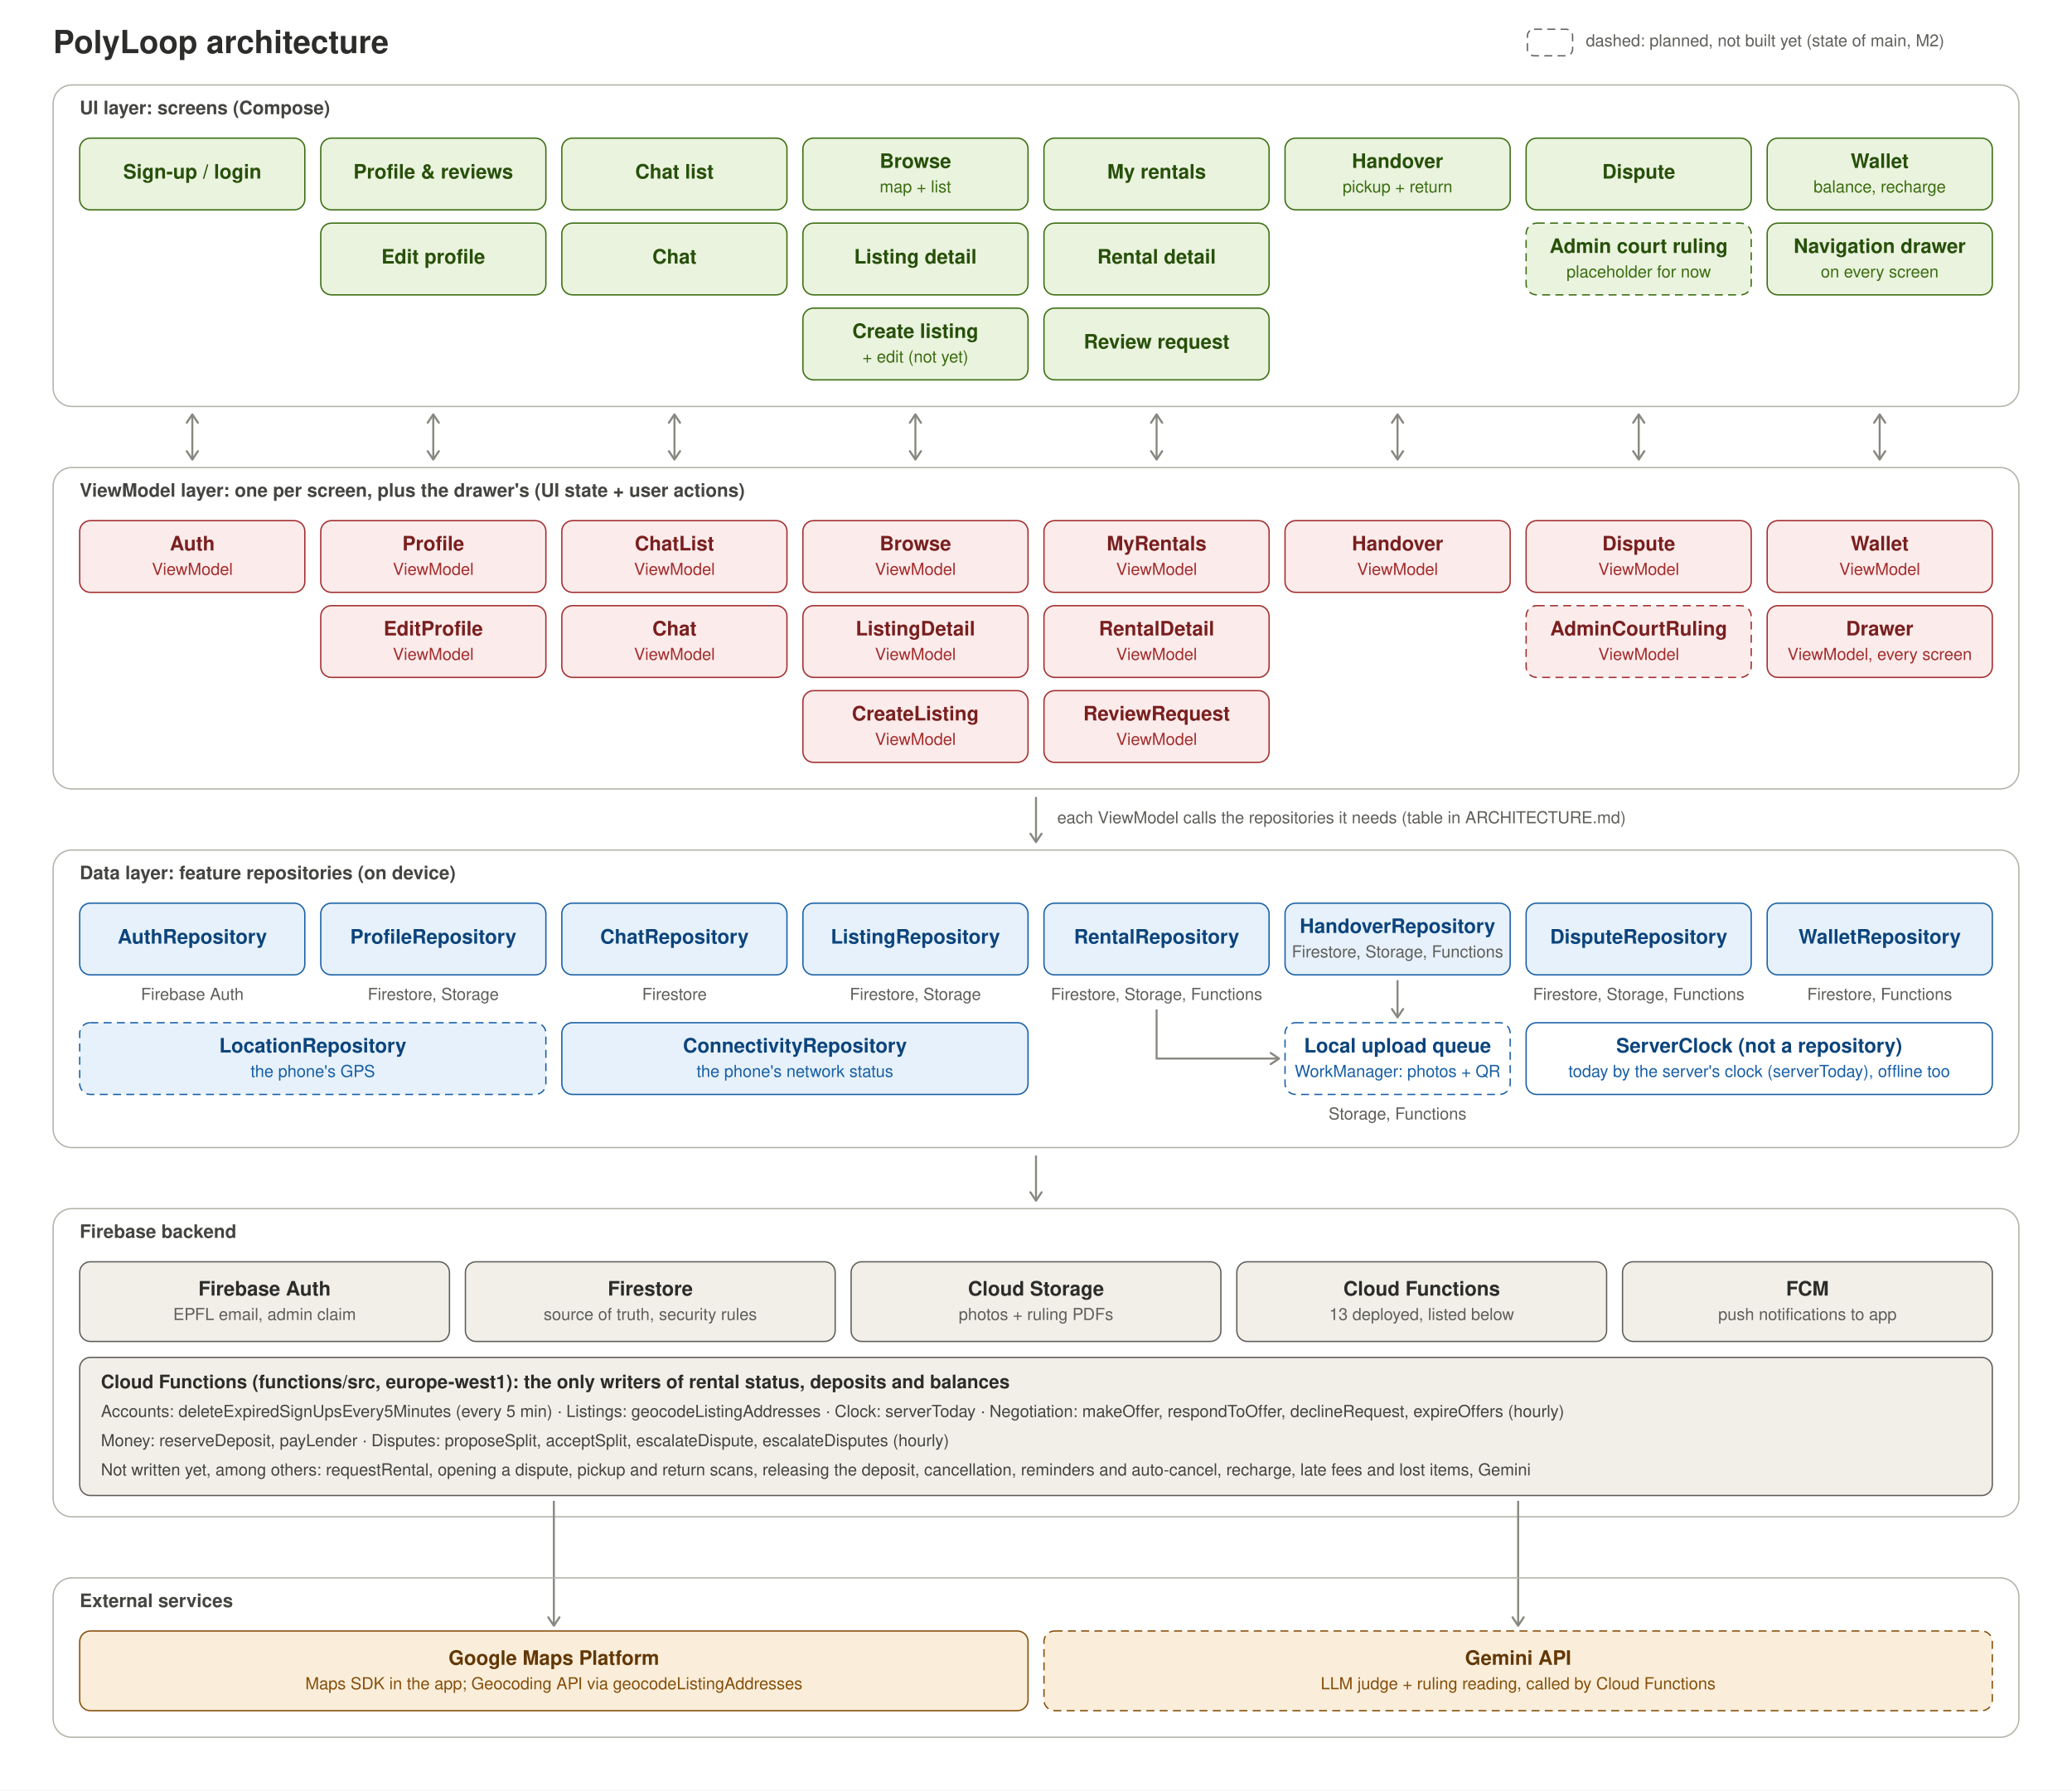
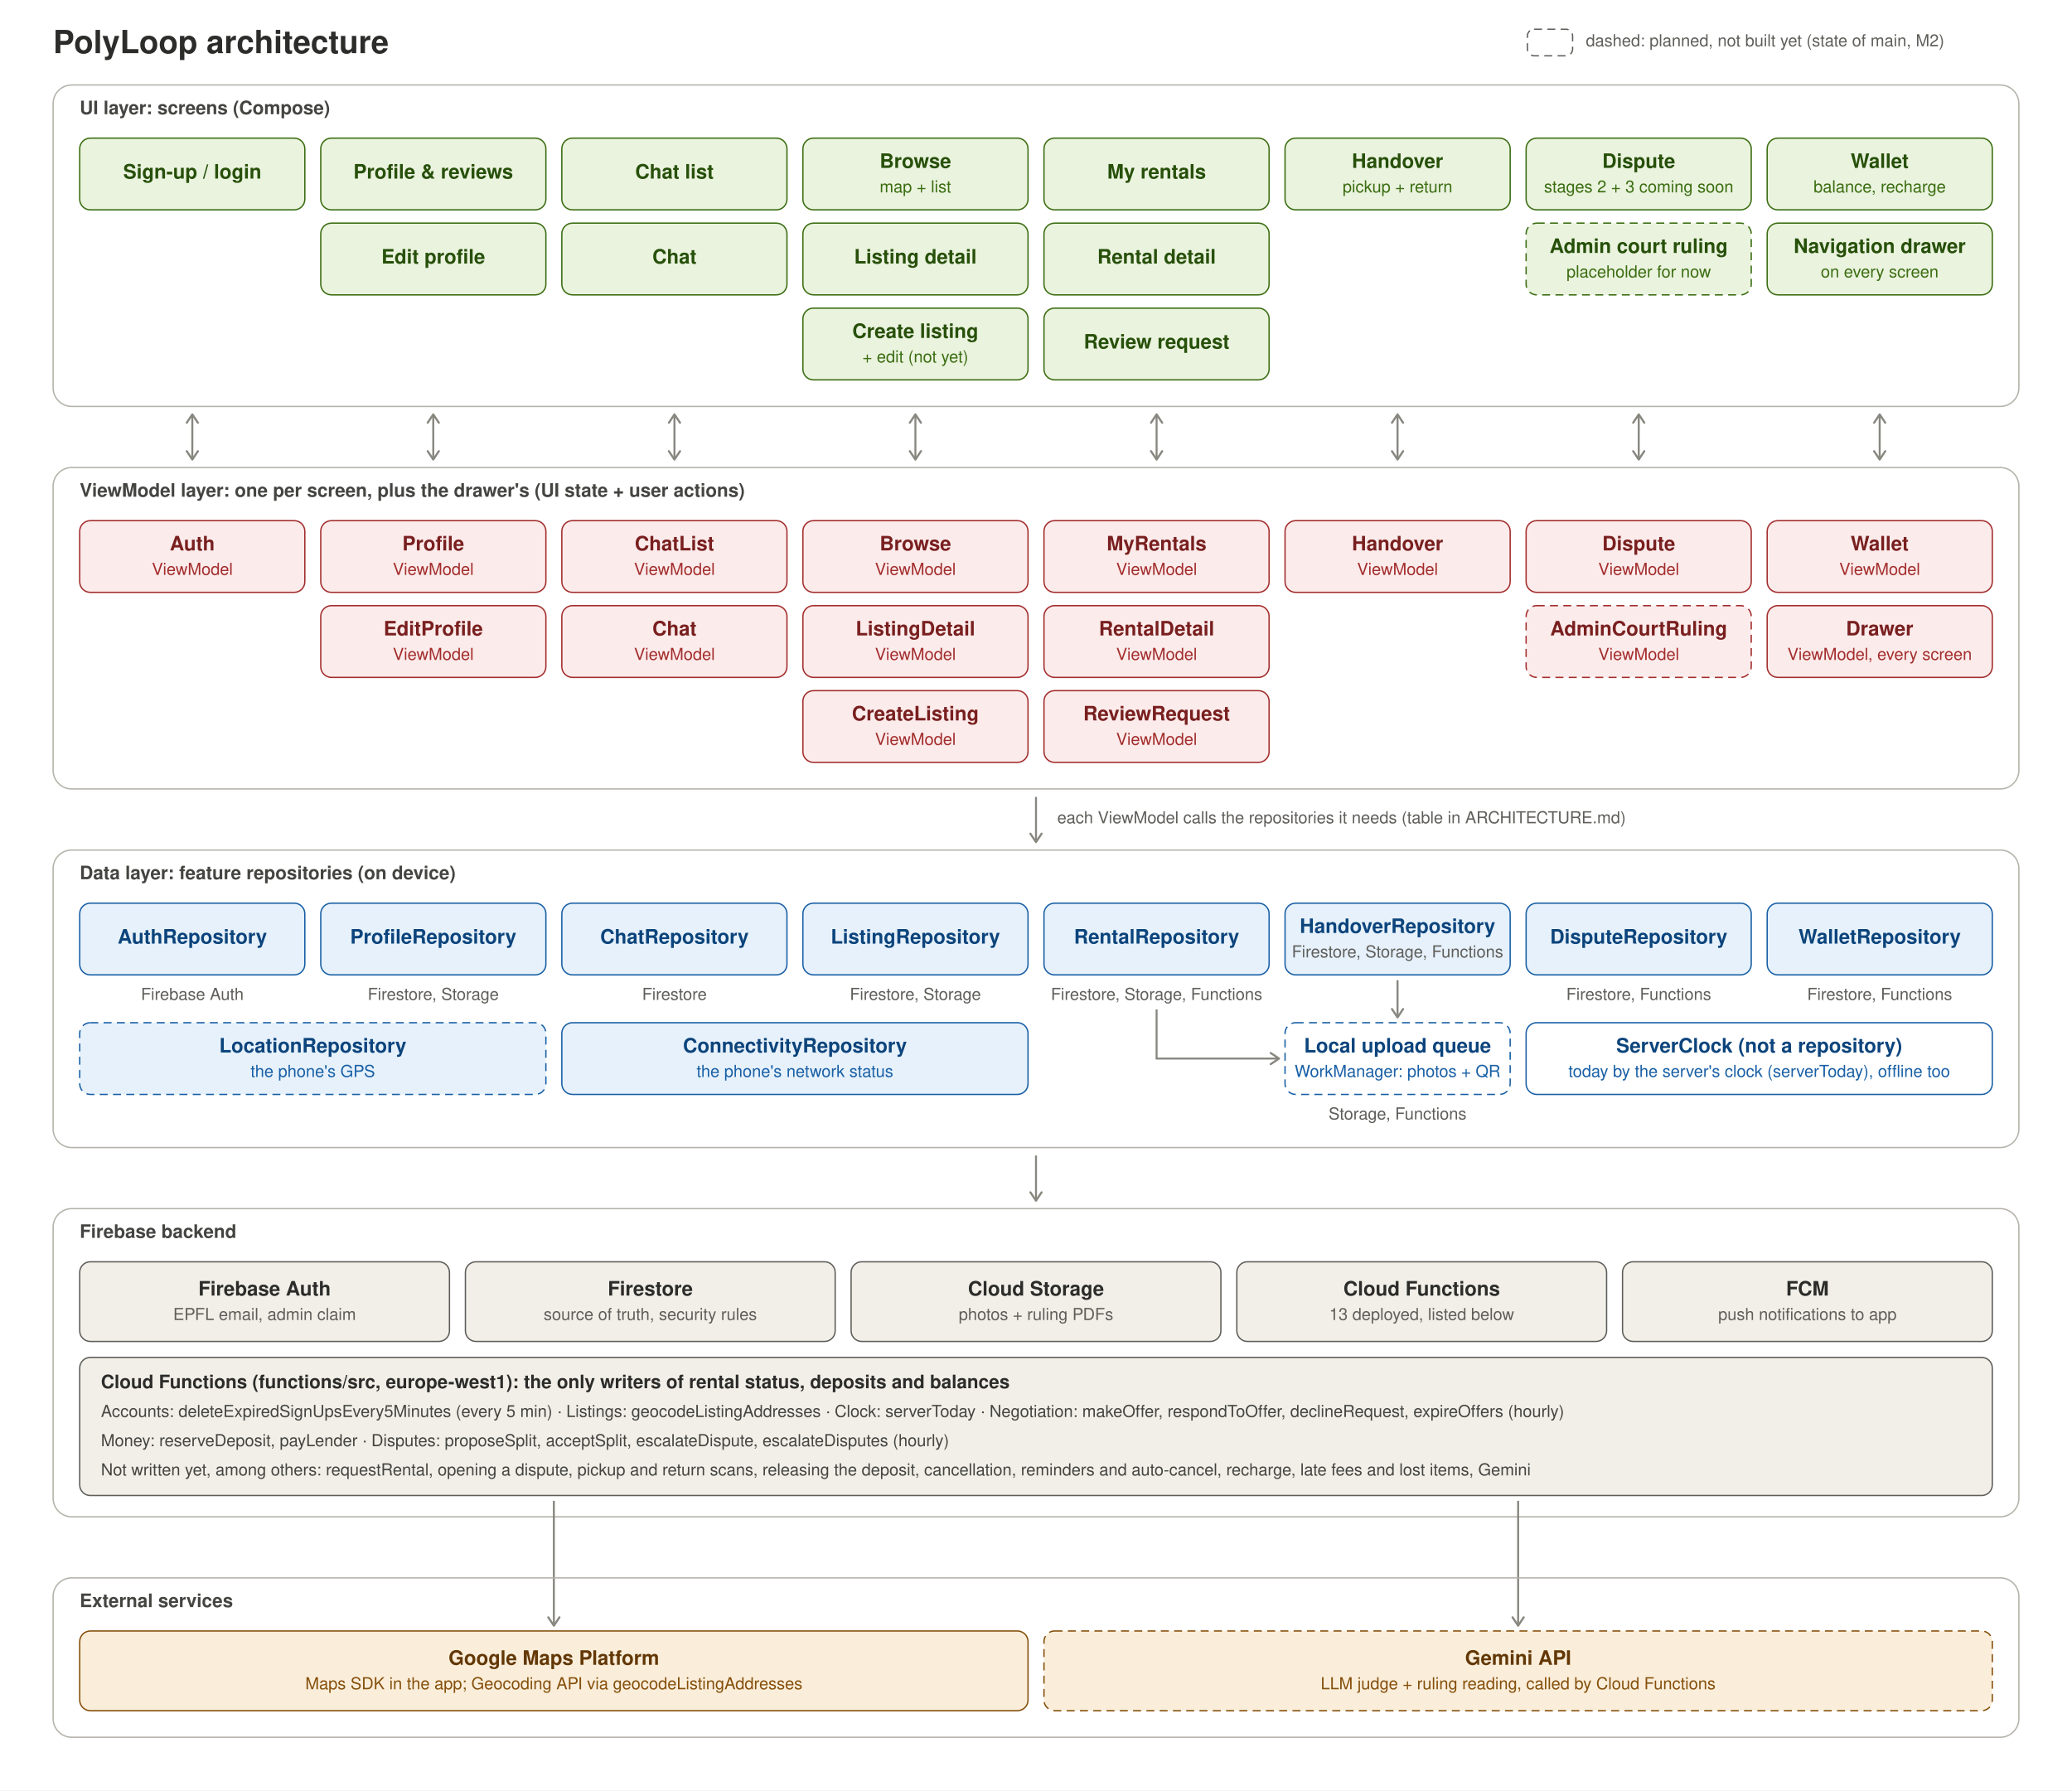
<svg xmlns="http://www.w3.org/2000/svg" width="1560" height="1348" viewBox="0 0 1560 1348">
  <defs>
    <marker id="a" viewBox="0 0 10 10" refX="8" refY="5" markerWidth="7" markerHeight="7" orient="auto-start-reverse">
      <path d="M2 1L8 5L2 9" fill="none" stroke="#888780" stroke-width="1.5" stroke-linecap="round" stroke-linejoin="round" />
    </marker>
  </defs>
  <rect width="1560" height="1348" fill="#FFFFFF" />
  <text x="40" y="40" font-family="Helvetica, Arial, sans-serif" font-size="24" font-weight="bold" fill="#2C2C2A">PolyLoop architecture</text>
  <rect x="1150" y="22" width="34" height="20" rx="5" fill="#FFFFFF" stroke="#5F5E5A" stroke-width="1" stroke-dasharray="6 4" />
  <text x="1194" y="32" dominant-baseline="central" font-family="Helvetica, Arial, sans-serif" font-size="12.5" fill="#5F5E5A">dashed: planned, not built yet (state of main, M2)</text>
  <rect x="40" y="64" width="1480" height="242" rx="14" fill="none" stroke="#B4B2A9" stroke-width="1" />
  <text x="60" y="86" font-family="Helvetica, Arial, sans-serif" font-size="14" font-weight="bold" fill="#444441">UI layer: screens (Compose)</text>
  <rect x="60.0" y="104.0" width="169.5" height="54.0" rx="8" fill="#EAF3DE" stroke="#3B6D11" stroke-width="1" />
  <text x="144.8" y="131.0" text-anchor="middle" dominant-baseline="central" font-family="Helvetica, Arial, sans-serif" font-size="15" font-weight="bold" fill="#27500A">Sign-up / login</text>
  <rect x="241.5" y="104.0" width="169.5" height="54.0" rx="8" fill="#EAF3DE" stroke="#3B6D11" stroke-width="1" />
  <text x="326.2" y="131.0" text-anchor="middle" dominant-baseline="central" font-family="Helvetica, Arial, sans-serif" font-size="15" font-weight="bold" fill="#27500A">Profile &amp; reviews</text>
  <rect x="241.5" y="168.0" width="169.5" height="54.0" rx="8" fill="#EAF3DE" stroke="#3B6D11" stroke-width="1" />
  <text x="326.2" y="195.0" text-anchor="middle" dominant-baseline="central" font-family="Helvetica, Arial, sans-serif" font-size="15" font-weight="bold" fill="#27500A">Edit profile</text>
  <rect x="423.0" y="104.0" width="169.5" height="54.0" rx="8" fill="#EAF3DE" stroke="#3B6D11" stroke-width="1" />
  <text x="507.8" y="131.0" text-anchor="middle" dominant-baseline="central" font-family="Helvetica, Arial, sans-serif" font-size="15" font-weight="bold" fill="#27500A">Chat list</text>
  <rect x="423.0" y="168.0" width="169.5" height="54.0" rx="8" fill="#EAF3DE" stroke="#3B6D11" stroke-width="1" />
  <text x="507.8" y="195.0" text-anchor="middle" dominant-baseline="central" font-family="Helvetica, Arial, sans-serif" font-size="15" font-weight="bold" fill="#27500A">Chat</text>
  <rect x="604.5" y="104.0" width="169.5" height="54.0" rx="8" fill="#EAF3DE" stroke="#3B6D11" stroke-width="1" />
  <text x="689.2" y="123.0" text-anchor="middle" dominant-baseline="central" font-family="Helvetica, Arial, sans-serif" font-size="15" font-weight="bold" fill="#27500A">Browse</text>
  <text x="689.2" y="142.0" text-anchor="middle" dominant-baseline="central" font-family="Helvetica, Arial, sans-serif" font-size="12.5" fill="#3B6D11">map + list</text>
  <rect x="604.5" y="168.0" width="169.5" height="54.0" rx="8" fill="#EAF3DE" stroke="#3B6D11" stroke-width="1" />
  <text x="689.2" y="195.0" text-anchor="middle" dominant-baseline="central" font-family="Helvetica, Arial, sans-serif" font-size="15" font-weight="bold" fill="#27500A">Listing detail</text>
  <rect x="604.5" y="232.0" width="169.5" height="54.0" rx="8" fill="#EAF3DE" stroke="#3B6D11" stroke-width="1" />
  <text x="689.2" y="251.0" text-anchor="middle" dominant-baseline="central" font-family="Helvetica, Arial, sans-serif" font-size="15" font-weight="bold" fill="#27500A">Create listing</text>
  <text x="689.2" y="270.0" text-anchor="middle" dominant-baseline="central" font-family="Helvetica, Arial, sans-serif" font-size="12.5" fill="#3B6D11">+ edit (not yet)</text>
  <rect x="786.0" y="104.0" width="169.5" height="54.0" rx="8" fill="#EAF3DE" stroke="#3B6D11" stroke-width="1" />
  <text x="870.8" y="131.0" text-anchor="middle" dominant-baseline="central" font-family="Helvetica, Arial, sans-serif" font-size="15" font-weight="bold" fill="#27500A">My rentals</text>
  <rect x="786.0" y="168.0" width="169.5" height="54.0" rx="8" fill="#EAF3DE" stroke="#3B6D11" stroke-width="1" />
  <text x="870.8" y="195.0" text-anchor="middle" dominant-baseline="central" font-family="Helvetica, Arial, sans-serif" font-size="15" font-weight="bold" fill="#27500A">Rental detail</text>
  <rect x="786.0" y="232.0" width="169.5" height="54.0" rx="8" fill="#EAF3DE" stroke="#3B6D11" stroke-width="1" />
  <text x="870.8" y="259.0" text-anchor="middle" dominant-baseline="central" font-family="Helvetica, Arial, sans-serif" font-size="15" font-weight="bold" fill="#27500A">Review request</text>
  <rect x="967.5" y="104.0" width="169.5" height="54.0" rx="8" fill="#EAF3DE" stroke="#3B6D11" stroke-width="1" />
  <text x="1052.2" y="123.0" text-anchor="middle" dominant-baseline="central" font-family="Helvetica, Arial, sans-serif" font-size="15" font-weight="bold" fill="#27500A">Handover</text>
  <text x="1052.2" y="142.0" text-anchor="middle" dominant-baseline="central" font-family="Helvetica, Arial, sans-serif" font-size="12.5" fill="#3B6D11">pickup + return</text>
  <rect x="1149.0" y="104.0" width="169.5" height="54.0" rx="8" fill="#EAF3DE" stroke="#3B6D11" stroke-width="1" />
-   <text x="1233.8" y="131.0" text-anchor="middle" dominant-baseline="central" font-family="Helvetica, Arial, sans-serif" font-size="15" font-weight="bold" fill="#27500A">Dispute</text>
+   <text x="1233.8" y="123.0" text-anchor="middle" dominant-baseline="central" font-family="Helvetica, Arial, sans-serif" font-size="15" font-weight="bold" fill="#27500A">Dispute</text>
+   <text x="1233.8" y="142.0" text-anchor="middle" dominant-baseline="central" font-family="Helvetica, Arial, sans-serif" font-size="12.5" fill="#3B6D11">stages 2 + 3 coming soon</text>
  <rect x="1149.0" y="168.0" width="169.5" height="54.0" rx="8" fill="#EAF3DE" stroke="#3B6D11" stroke-width="1" stroke-dasharray="6 4" />
  <text x="1233.8" y="187.0" text-anchor="middle" dominant-baseline="central" font-family="Helvetica, Arial, sans-serif" font-size="15" font-weight="bold" fill="#27500A">Admin court ruling</text>
  <text x="1233.8" y="206.0" text-anchor="middle" dominant-baseline="central" font-family="Helvetica, Arial, sans-serif" font-size="12.5" fill="#3B6D11">placeholder for now</text>
  <rect x="1330.5" y="104.0" width="169.5" height="54.0" rx="8" fill="#EAF3DE" stroke="#3B6D11" stroke-width="1" />
  <text x="1415.2" y="123.0" text-anchor="middle" dominant-baseline="central" font-family="Helvetica, Arial, sans-serif" font-size="15" font-weight="bold" fill="#27500A">Wallet</text>
  <text x="1415.2" y="142.0" text-anchor="middle" dominant-baseline="central" font-family="Helvetica, Arial, sans-serif" font-size="12.5" fill="#3B6D11">balance, recharge</text>
  <rect x="1330.5" y="168.0" width="169.5" height="54.0" rx="8" fill="#EAF3DE" stroke="#3B6D11" stroke-width="1" />
  <text x="1415.2" y="187.0" text-anchor="middle" dominant-baseline="central" font-family="Helvetica, Arial, sans-serif" font-size="15" font-weight="bold" fill="#27500A">Navigation drawer</text>
  <text x="1415.2" y="206.0" text-anchor="middle" dominant-baseline="central" font-family="Helvetica, Arial, sans-serif" font-size="12.5" fill="#3B6D11">on every screen</text>
  <line x1="144.8" y1="312" x2="144.8" y2="346" stroke="#888780" stroke-width="1.5" marker-end="url(#a)" marker-start="url(#a)" />
  <line x1="326.2" y1="312" x2="326.2" y2="346" stroke="#888780" stroke-width="1.5" marker-end="url(#a)" marker-start="url(#a)" />
  <line x1="507.8" y1="312" x2="507.8" y2="346" stroke="#888780" stroke-width="1.5" marker-end="url(#a)" marker-start="url(#a)" />
  <line x1="689.2" y1="312" x2="689.2" y2="346" stroke="#888780" stroke-width="1.5" marker-end="url(#a)" marker-start="url(#a)" />
  <line x1="870.8" y1="312" x2="870.8" y2="346" stroke="#888780" stroke-width="1.5" marker-end="url(#a)" marker-start="url(#a)" />
  <line x1="1052.2" y1="312" x2="1052.2" y2="346" stroke="#888780" stroke-width="1.5" marker-end="url(#a)" marker-start="url(#a)" />
  <line x1="1233.8" y1="312" x2="1233.8" y2="346" stroke="#888780" stroke-width="1.5" marker-end="url(#a)" marker-start="url(#a)" />
  <line x1="1415.2" y1="312" x2="1415.2" y2="346" stroke="#888780" stroke-width="1.5" marker-end="url(#a)" marker-start="url(#a)" />
  <rect x="40" y="352" width="1480" height="242" rx="14" fill="none" stroke="#B4B2A9" stroke-width="1" />
  <text x="60" y="374" font-family="Helvetica, Arial, sans-serif" font-size="14" font-weight="bold" fill="#444441">ViewModel layer: one per screen, plus the drawer's (UI state + user actions)</text>
  <rect x="60.0" y="392.0" width="169.5" height="54.0" rx="8" fill="#FCEBEB" stroke="#A32D2D" stroke-width="1" />
  <text x="144.8" y="411.0" text-anchor="middle" dominant-baseline="central" font-family="Helvetica, Arial, sans-serif" font-size="15" font-weight="bold" fill="#791F1F">Auth</text>
  <text x="144.8" y="430.0" text-anchor="middle" dominant-baseline="central" font-family="Helvetica, Arial, sans-serif" font-size="12.5" fill="#A32D2D">ViewModel</text>
  <rect x="241.5" y="392.0" width="169.5" height="54.0" rx="8" fill="#FCEBEB" stroke="#A32D2D" stroke-width="1" />
  <text x="326.2" y="411.0" text-anchor="middle" dominant-baseline="central" font-family="Helvetica, Arial, sans-serif" font-size="15" font-weight="bold" fill="#791F1F">Profile</text>
  <text x="326.2" y="430.0" text-anchor="middle" dominant-baseline="central" font-family="Helvetica, Arial, sans-serif" font-size="12.5" fill="#A32D2D">ViewModel</text>
  <rect x="241.5" y="456.0" width="169.5" height="54.0" rx="8" fill="#FCEBEB" stroke="#A32D2D" stroke-width="1" />
  <text x="326.2" y="475.0" text-anchor="middle" dominant-baseline="central" font-family="Helvetica, Arial, sans-serif" font-size="15" font-weight="bold" fill="#791F1F">EditProfile</text>
  <text x="326.2" y="494.0" text-anchor="middle" dominant-baseline="central" font-family="Helvetica, Arial, sans-serif" font-size="12.5" fill="#A32D2D">ViewModel</text>
  <rect x="423.0" y="392.0" width="169.5" height="54.0" rx="8" fill="#FCEBEB" stroke="#A32D2D" stroke-width="1" />
  <text x="507.8" y="411.0" text-anchor="middle" dominant-baseline="central" font-family="Helvetica, Arial, sans-serif" font-size="15" font-weight="bold" fill="#791F1F">ChatList</text>
  <text x="507.8" y="430.0" text-anchor="middle" dominant-baseline="central" font-family="Helvetica, Arial, sans-serif" font-size="12.5" fill="#A32D2D">ViewModel</text>
  <rect x="423.0" y="456.0" width="169.5" height="54.0" rx="8" fill="#FCEBEB" stroke="#A32D2D" stroke-width="1" />
  <text x="507.8" y="475.0" text-anchor="middle" dominant-baseline="central" font-family="Helvetica, Arial, sans-serif" font-size="15" font-weight="bold" fill="#791F1F">Chat</text>
  <text x="507.8" y="494.0" text-anchor="middle" dominant-baseline="central" font-family="Helvetica, Arial, sans-serif" font-size="12.5" fill="#A32D2D">ViewModel</text>
  <rect x="604.5" y="392.0" width="169.5" height="54.0" rx="8" fill="#FCEBEB" stroke="#A32D2D" stroke-width="1" />
  <text x="689.2" y="411.0" text-anchor="middle" dominant-baseline="central" font-family="Helvetica, Arial, sans-serif" font-size="15" font-weight="bold" fill="#791F1F">Browse</text>
  <text x="689.2" y="430.0" text-anchor="middle" dominant-baseline="central" font-family="Helvetica, Arial, sans-serif" font-size="12.5" fill="#A32D2D">ViewModel</text>
  <rect x="604.5" y="456.0" width="169.5" height="54.0" rx="8" fill="#FCEBEB" stroke="#A32D2D" stroke-width="1" />
  <text x="689.2" y="475.0" text-anchor="middle" dominant-baseline="central" font-family="Helvetica, Arial, sans-serif" font-size="15" font-weight="bold" fill="#791F1F">ListingDetail</text>
  <text x="689.2" y="494.0" text-anchor="middle" dominant-baseline="central" font-family="Helvetica, Arial, sans-serif" font-size="12.5" fill="#A32D2D">ViewModel</text>
  <rect x="604.5" y="520.0" width="169.5" height="54.0" rx="8" fill="#FCEBEB" stroke="#A32D2D" stroke-width="1" />
  <text x="689.2" y="539.0" text-anchor="middle" dominant-baseline="central" font-family="Helvetica, Arial, sans-serif" font-size="15" font-weight="bold" fill="#791F1F">CreateListing</text>
  <text x="689.2" y="558.0" text-anchor="middle" dominant-baseline="central" font-family="Helvetica, Arial, sans-serif" font-size="12.5" fill="#A32D2D">ViewModel</text>
  <rect x="786.0" y="392.0" width="169.5" height="54.0" rx="8" fill="#FCEBEB" stroke="#A32D2D" stroke-width="1" />
  <text x="870.8" y="411.0" text-anchor="middle" dominant-baseline="central" font-family="Helvetica, Arial, sans-serif" font-size="15" font-weight="bold" fill="#791F1F">MyRentals</text>
  <text x="870.8" y="430.0" text-anchor="middle" dominant-baseline="central" font-family="Helvetica, Arial, sans-serif" font-size="12.5" fill="#A32D2D">ViewModel</text>
  <rect x="786.0" y="456.0" width="169.5" height="54.0" rx="8" fill="#FCEBEB" stroke="#A32D2D" stroke-width="1" />
  <text x="870.8" y="475.0" text-anchor="middle" dominant-baseline="central" font-family="Helvetica, Arial, sans-serif" font-size="15" font-weight="bold" fill="#791F1F">RentalDetail</text>
  <text x="870.8" y="494.0" text-anchor="middle" dominant-baseline="central" font-family="Helvetica, Arial, sans-serif" font-size="12.5" fill="#A32D2D">ViewModel</text>
  <rect x="786.0" y="520.0" width="169.5" height="54.0" rx="8" fill="#FCEBEB" stroke="#A32D2D" stroke-width="1" />
  <text x="870.8" y="539.0" text-anchor="middle" dominant-baseline="central" font-family="Helvetica, Arial, sans-serif" font-size="15" font-weight="bold" fill="#791F1F">ReviewRequest</text>
  <text x="870.8" y="558.0" text-anchor="middle" dominant-baseline="central" font-family="Helvetica, Arial, sans-serif" font-size="12.5" fill="#A32D2D">ViewModel</text>
  <rect x="967.5" y="392.0" width="169.5" height="54.0" rx="8" fill="#FCEBEB" stroke="#A32D2D" stroke-width="1" />
  <text x="1052.2" y="411.0" text-anchor="middle" dominant-baseline="central" font-family="Helvetica, Arial, sans-serif" font-size="15" font-weight="bold" fill="#791F1F">Handover</text>
  <text x="1052.2" y="430.0" text-anchor="middle" dominant-baseline="central" font-family="Helvetica, Arial, sans-serif" font-size="12.5" fill="#A32D2D">ViewModel</text>
  <rect x="1149.0" y="392.0" width="169.5" height="54.0" rx="8" fill="#FCEBEB" stroke="#A32D2D" stroke-width="1" />
  <text x="1233.8" y="411.0" text-anchor="middle" dominant-baseline="central" font-family="Helvetica, Arial, sans-serif" font-size="15" font-weight="bold" fill="#791F1F">Dispute</text>
  <text x="1233.8" y="430.0" text-anchor="middle" dominant-baseline="central" font-family="Helvetica, Arial, sans-serif" font-size="12.5" fill="#A32D2D">ViewModel</text>
  <rect x="1149.0" y="456.0" width="169.5" height="54.0" rx="8" fill="#FCEBEB" stroke="#A32D2D" stroke-width="1" stroke-dasharray="6 4" />
  <text x="1233.8" y="475.0" text-anchor="middle" dominant-baseline="central" font-family="Helvetica, Arial, sans-serif" font-size="15" font-weight="bold" fill="#791F1F">AdminCourtRuling</text>
  <text x="1233.8" y="494.0" text-anchor="middle" dominant-baseline="central" font-family="Helvetica, Arial, sans-serif" font-size="12.5" fill="#A32D2D">ViewModel</text>
  <rect x="1330.5" y="392.0" width="169.5" height="54.0" rx="8" fill="#FCEBEB" stroke="#A32D2D" stroke-width="1" />
  <text x="1415.2" y="411.0" text-anchor="middle" dominant-baseline="central" font-family="Helvetica, Arial, sans-serif" font-size="15" font-weight="bold" fill="#791F1F">Wallet</text>
  <text x="1415.2" y="430.0" text-anchor="middle" dominant-baseline="central" font-family="Helvetica, Arial, sans-serif" font-size="12.5" fill="#A32D2D">ViewModel</text>
  <rect x="1330.5" y="456.0" width="169.5" height="54.0" rx="8" fill="#FCEBEB" stroke="#A32D2D" stroke-width="1" />
  <text x="1415.2" y="475.0" text-anchor="middle" dominant-baseline="central" font-family="Helvetica, Arial, sans-serif" font-size="15" font-weight="bold" fill="#791F1F">Drawer</text>
  <text x="1415.2" y="494.0" text-anchor="middle" dominant-baseline="central" font-family="Helvetica, Arial, sans-serif" font-size="12.5" fill="#A32D2D">ViewModel, every screen</text>
  <line x1="780.0" y1="600" x2="780.0" y2="634" stroke="#888780" stroke-width="1.5" marker-end="url(#a)" />
  <text x="796" y="617" dominant-baseline="central" font-family="Helvetica, Arial, sans-serif" font-size="12.5" fill="#5F5E5A">each ViewModel calls the repositories it needs (table in ARCHITECTURE.md)</text>
  <rect x="40" y="640" width="1480" height="224" rx="14" fill="none" stroke="#B4B2A9" stroke-width="1" />
  <text x="60" y="662" font-family="Helvetica, Arial, sans-serif" font-size="14" font-weight="bold" fill="#444441">Data layer: feature repositories (on device)</text>
  <rect x="60.0" y="680" width="169.5" height="54.0" rx="8" fill="#E6F1FB" stroke="#185FA5" stroke-width="1" />
  <text x="144.8" y="707" text-anchor="middle" dominant-baseline="central" font-family="Helvetica, Arial, sans-serif" font-size="15" font-weight="bold" fill="#0C447C">AuthRepository</text>
  <text x="144.8" y="750" text-anchor="middle" dominant-baseline="central" font-family="Helvetica, Arial, sans-serif" font-size="12.5" fill="#5F5E5A">Firebase Auth</text>
  <rect x="241.5" y="680" width="169.5" height="54.0" rx="8" fill="#E6F1FB" stroke="#185FA5" stroke-width="1" />
  <text x="326.2" y="707" text-anchor="middle" dominant-baseline="central" font-family="Helvetica, Arial, sans-serif" font-size="15" font-weight="bold" fill="#0C447C">ProfileRepository</text>
  <text x="326.2" y="750" text-anchor="middle" dominant-baseline="central" font-family="Helvetica, Arial, sans-serif" font-size="12.5" fill="#5F5E5A">Firestore, Storage</text>
  <rect x="423.0" y="680" width="169.5" height="54.0" rx="8" fill="#E6F1FB" stroke="#185FA5" stroke-width="1" />
  <text x="507.8" y="707" text-anchor="middle" dominant-baseline="central" font-family="Helvetica, Arial, sans-serif" font-size="15" font-weight="bold" fill="#0C447C">ChatRepository</text>
  <text x="507.8" y="750" text-anchor="middle" dominant-baseline="central" font-family="Helvetica, Arial, sans-serif" font-size="12.5" fill="#5F5E5A">Firestore</text>
  <rect x="604.5" y="680" width="169.5" height="54.0" rx="8" fill="#E6F1FB" stroke="#185FA5" stroke-width="1" />
  <text x="689.2" y="707" text-anchor="middle" dominant-baseline="central" font-family="Helvetica, Arial, sans-serif" font-size="15" font-weight="bold" fill="#0C447C">ListingRepository</text>
  <text x="689.2" y="750" text-anchor="middle" dominant-baseline="central" font-family="Helvetica, Arial, sans-serif" font-size="12.5" fill="#5F5E5A">Firestore, Storage</text>
  <rect x="786.0" y="680" width="169.5" height="54.0" rx="8" fill="#E6F1FB" stroke="#185FA5" stroke-width="1" />
  <text x="870.8" y="707" text-anchor="middle" dominant-baseline="central" font-family="Helvetica, Arial, sans-serif" font-size="15" font-weight="bold" fill="#0C447C">RentalRepository</text>
  <text x="870.8" y="750" text-anchor="middle" dominant-baseline="central" font-family="Helvetica, Arial, sans-serif" font-size="12.5" fill="#5F5E5A">Firestore, Storage, Functions</text>
  <path d="M870.8 760V797H963" fill="none" stroke="#888780" stroke-width="1.5" marker-end="url(#a)" />
  <rect x="967.5" y="680" width="169.5" height="54.0" rx="8" fill="#E6F1FB" stroke="#185FA5" stroke-width="1" />
  <text x="1052.2" y="699" text-anchor="middle" dominant-baseline="central" font-family="Helvetica, Arial, sans-serif" font-size="15" font-weight="bold" fill="#0C447C">HandoverRepository</text>
  <text x="1052.2" y="718" text-anchor="middle" dominant-baseline="central" font-family="Helvetica, Arial, sans-serif" font-size="12.5" fill="#5F5E5A">Firestore, Storage, Functions</text>
  <rect x="1149.0" y="680" width="169.5" height="54.0" rx="8" fill="#E6F1FB" stroke="#185FA5" stroke-width="1" />
  <text x="1233.8" y="707" text-anchor="middle" dominant-baseline="central" font-family="Helvetica, Arial, sans-serif" font-size="15" font-weight="bold" fill="#0C447C">DisputeRepository</text>
-   <text x="1233.8" y="750" text-anchor="middle" dominant-baseline="central" font-family="Helvetica, Arial, sans-serif" font-size="12.5" fill="#5F5E5A">Firestore, Storage, Functions</text>
+   <text x="1233.8" y="750" text-anchor="middle" dominant-baseline="central" font-family="Helvetica, Arial, sans-serif" font-size="12.5" fill="#5F5E5A">Firestore, Functions</text>
  <rect x="1330.5" y="680" width="169.5" height="54.0" rx="8" fill="#E6F1FB" stroke="#185FA5" stroke-width="1" />
  <text x="1415.2" y="707" text-anchor="middle" dominant-baseline="central" font-family="Helvetica, Arial, sans-serif" font-size="15" font-weight="bold" fill="#0C447C">WalletRepository</text>
  <text x="1415.2" y="750" text-anchor="middle" dominant-baseline="central" font-family="Helvetica, Arial, sans-serif" font-size="12.5" fill="#5F5E5A">Firestore, Functions</text>
  <line x1="1052.2" y1="738" x2="1052.2" y2="766" stroke="#888780" stroke-width="1.5" marker-end="url(#a)" />
  <rect x="967.5" y="770" width="169.5" height="54.0" rx="8" fill="#FFFFFF" stroke="#185FA5" stroke-width="1" stroke-dasharray="6 4" />
  <text x="1052.2" y="789" text-anchor="middle" dominant-baseline="central" font-family="Helvetica, Arial, sans-serif" font-size="15" font-weight="bold" fill="#0C447C">Local upload queue</text>
  <text x="1052.2" y="808" text-anchor="middle" dominant-baseline="central" font-family="Helvetica, Arial, sans-serif" font-size="12.5" fill="#185FA5">WorkManager: photos + QR</text>
  <text x="1052.2" y="840" text-anchor="middle" dominant-baseline="central" font-family="Helvetica, Arial, sans-serif" font-size="12.5" fill="#5F5E5A">Storage, Functions</text>
  <rect x="60.0" y="770.0" width="351.0" height="54.0" rx="8" fill="#E6F1FB" stroke="#185FA5" stroke-width="1" stroke-dasharray="6 4" />
  <text x="235.5" y="789.0" text-anchor="middle" dominant-baseline="central" font-family="Helvetica, Arial, sans-serif" font-size="15" font-weight="bold" fill="#0C447C">LocationRepository</text>
  <text x="235.5" y="808.0" text-anchor="middle" dominant-baseline="central" font-family="Helvetica, Arial, sans-serif" font-size="12.5" fill="#185FA5">the phone's GPS</text>
  <rect x="423.0" y="770.0" width="351.0" height="54.0" rx="8" fill="#E6F1FB" stroke="#185FA5" stroke-width="1" />
  <text x="598.5" y="789.0" text-anchor="middle" dominant-baseline="central" font-family="Helvetica, Arial, sans-serif" font-size="15" font-weight="bold" fill="#0C447C">ConnectivityRepository</text>
  <text x="598.5" y="808.0" text-anchor="middle" dominant-baseline="central" font-family="Helvetica, Arial, sans-serif" font-size="12.5" fill="#185FA5">the phone's network status</text>
  <rect x="1149.0" y="770.0" width="351.0" height="54.0" rx="8" fill="#FFFFFF" stroke="#185FA5" stroke-width="1" />
  <text x="1324.5" y="789.0" text-anchor="middle" dominant-baseline="central" font-family="Helvetica, Arial, sans-serif" font-size="15" font-weight="bold" fill="#0C447C">ServerClock (not a repository)</text>
  <text x="1324.5" y="808.0" text-anchor="middle" dominant-baseline="central" font-family="Helvetica, Arial, sans-serif" font-size="12.5" fill="#185FA5">today by the server's clock (serverToday), offline too</text>
  <line x1="780.0" y1="870" x2="780.0" y2="904" stroke="#888780" stroke-width="1.5" marker-end="url(#a)" />
  <rect x="40" y="910" width="1480" height="232" rx="14" fill="none" stroke="#B4B2A9" stroke-width="1" />
  <text x="60" y="932" font-family="Helvetica, Arial, sans-serif" font-size="14" font-weight="bold" fill="#444441">Firebase backend</text>
  <rect x="60.0" y="950" width="278.4" height="60.0" rx="8" fill="#F1EFE8" stroke="#5F5E5A" stroke-width="1" />
  <text x="199.2" y="972" text-anchor="middle" dominant-baseline="central" font-family="Helvetica, Arial, sans-serif" font-size="15" font-weight="bold" fill="#2C2C2A">Firebase Auth</text>
  <text x="199.2" y="991" text-anchor="middle" dominant-baseline="central" font-family="Helvetica, Arial, sans-serif" font-size="12.5" fill="#5F5E5A">EPFL email, admin claim</text>
  <rect x="350.4" y="950" width="278.4" height="60.0" rx="8" fill="#F1EFE8" stroke="#5F5E5A" stroke-width="1" />
  <text x="489.6" y="972" text-anchor="middle" dominant-baseline="central" font-family="Helvetica, Arial, sans-serif" font-size="15" font-weight="bold" fill="#2C2C2A">Firestore</text>
  <text x="489.6" y="991" text-anchor="middle" dominant-baseline="central" font-family="Helvetica, Arial, sans-serif" font-size="12.5" fill="#5F5E5A">source of truth, security rules</text>
  <rect x="640.8" y="950" width="278.4" height="60.0" rx="8" fill="#F1EFE8" stroke="#5F5E5A" stroke-width="1" />
  <text x="780.0" y="972" text-anchor="middle" dominant-baseline="central" font-family="Helvetica, Arial, sans-serif" font-size="15" font-weight="bold" fill="#2C2C2A">Cloud Storage</text>
  <text x="780.0" y="991" text-anchor="middle" dominant-baseline="central" font-family="Helvetica, Arial, sans-serif" font-size="12.5" fill="#5F5E5A">photos + ruling PDFs</text>
  <rect x="931.2" y="950" width="278.4" height="60.0" rx="8" fill="#F1EFE8" stroke="#5F5E5A" stroke-width="1" />
  <text x="1070.4" y="972" text-anchor="middle" dominant-baseline="central" font-family="Helvetica, Arial, sans-serif" font-size="15" font-weight="bold" fill="#2C2C2A">Cloud Functions</text>
  <text x="1070.4" y="991" text-anchor="middle" dominant-baseline="central" font-family="Helvetica, Arial, sans-serif" font-size="12.5" fill="#5F5E5A">13 deployed, listed below</text>
  <rect x="1221.6" y="950" width="278.4" height="60.0" rx="8" fill="#F1EFE8" stroke="#5F5E5A" stroke-width="1" />
  <text x="1360.8" y="972" text-anchor="middle" dominant-baseline="central" font-family="Helvetica, Arial, sans-serif" font-size="15" font-weight="bold" fill="#2C2C2A">FCM</text>
  <text x="1360.8" y="991" text-anchor="middle" dominant-baseline="central" font-family="Helvetica, Arial, sans-serif" font-size="12.5" fill="#5F5E5A">push notifications to app</text>
  <rect x="60.0" y="1022" width="1440.0" height="104.0" rx="8" fill="#F1EFE8" stroke="#5F5E5A" stroke-width="1" />
  <text x="76" y="1042" dominant-baseline="central" font-family="Helvetica, Arial, sans-serif" font-size="14" font-weight="bold" fill="#2C2C2A">Cloud Functions (functions/src, europe-west1): the only writers of rental status, deposits and balances</text>
  <text x="76" y="1064" dominant-baseline="central" font-family="Helvetica, Arial, sans-serif" font-size="12.5" fill="#444441">Accounts: deleteExpiredSignUpsEvery5Minutes (every 5 min)  ·  Listings: geocodeListingAddresses  ·  Clock: serverToday  ·  Negotiation: makeOffer, respondToOffer, declineRequest, expireOffers (hourly)</text>
  <text x="76" y="1086" dominant-baseline="central" font-family="Helvetica, Arial, sans-serif" font-size="12.5" fill="#444441">Money: reserveDeposit, payLender  ·  Disputes: proposeSplit, acceptSplit, escalateDispute, escalateDisputes (hourly)</text>
  <text x="76" y="1108" dominant-baseline="central" font-family="Helvetica, Arial, sans-serif" font-size="12.5" fill="#444441">Not written yet, among others: requestRental, opening a dispute, pickup and return scans, releasing the deposit, cancellation, reminders and auto-cancel, recharge, late fees and lost items, Gemini</text>
  <line x1="417.0" y1="1130" x2="417.0" y2="1224" stroke="#888780" stroke-width="1.5" marker-end="url(#a)" />
  <line x1="1143.0" y1="1130" x2="1143.0" y2="1224" stroke="#888780" stroke-width="1.5" marker-end="url(#a)" />
  <rect x="40" y="1188" width="1480" height="120" rx="14" fill="none" stroke="#B4B2A9" stroke-width="1" />
  <text x="60" y="1210" font-family="Helvetica, Arial, sans-serif" font-size="14" font-weight="bold" fill="#444441">External services</text>
  <rect x="60.0" y="1228" width="714.0" height="60.0" rx="8" fill="#FAEEDA" stroke="#854F0B" stroke-width="1" />
  <text x="417.0" y="1250" text-anchor="middle" dominant-baseline="central" font-family="Helvetica, Arial, sans-serif" font-size="15" font-weight="bold" fill="#633806">Google Maps Platform</text>
  <text x="417" y="1269" text-anchor="middle" dominant-baseline="central" font-family="Helvetica, Arial, sans-serif" font-size="12.5" fill="#854F0B">Maps SDK in the app; Geocoding API via geocodeListingAddresses</text>
  <rect x="786.0" y="1228" width="714.0" height="60.0" rx="8" fill="#FAEEDA" stroke="#854F0B" stroke-width="1" stroke-dasharray="6 4" />
  <text x="1143.0" y="1250" text-anchor="middle" dominant-baseline="central" font-family="Helvetica, Arial, sans-serif" font-size="15" font-weight="bold" fill="#633806">Gemini API</text>
  <text x="1143" y="1269" text-anchor="middle" dominant-baseline="central" font-family="Helvetica, Arial, sans-serif" font-size="12.5" fill="#854F0B">LLM judge + ruling reading, called by Cloud Functions</text>
</svg>
